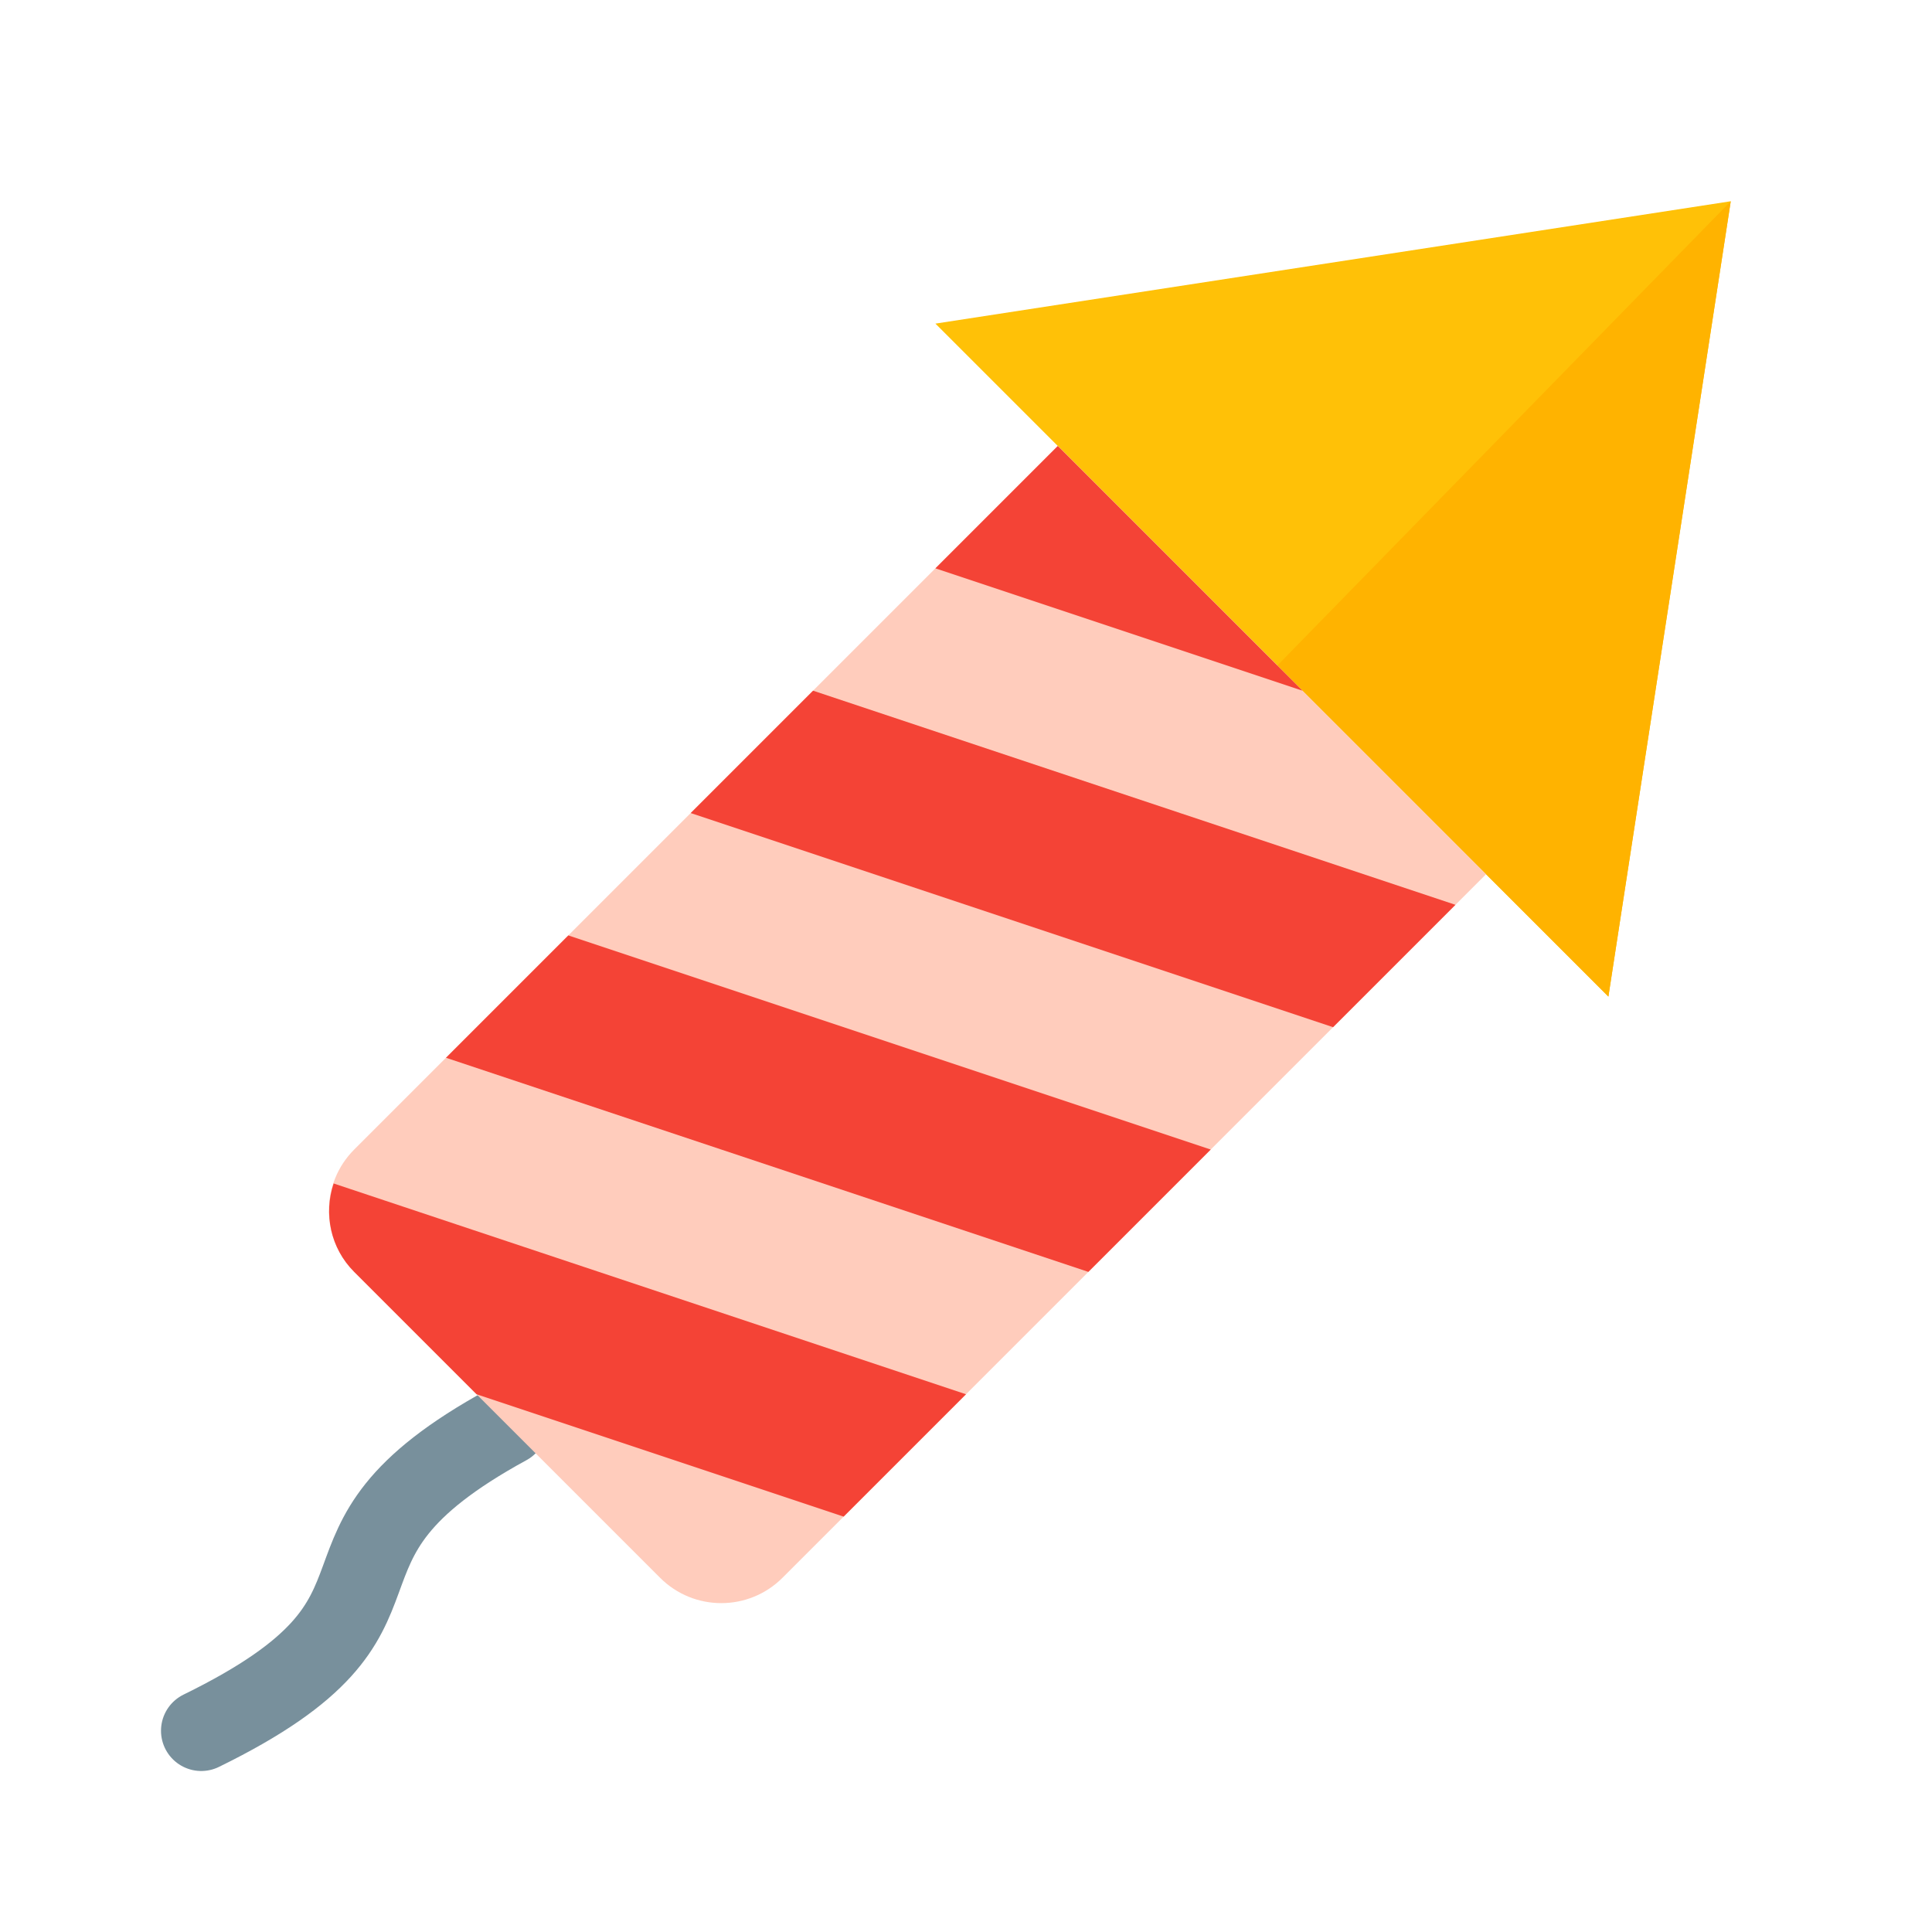
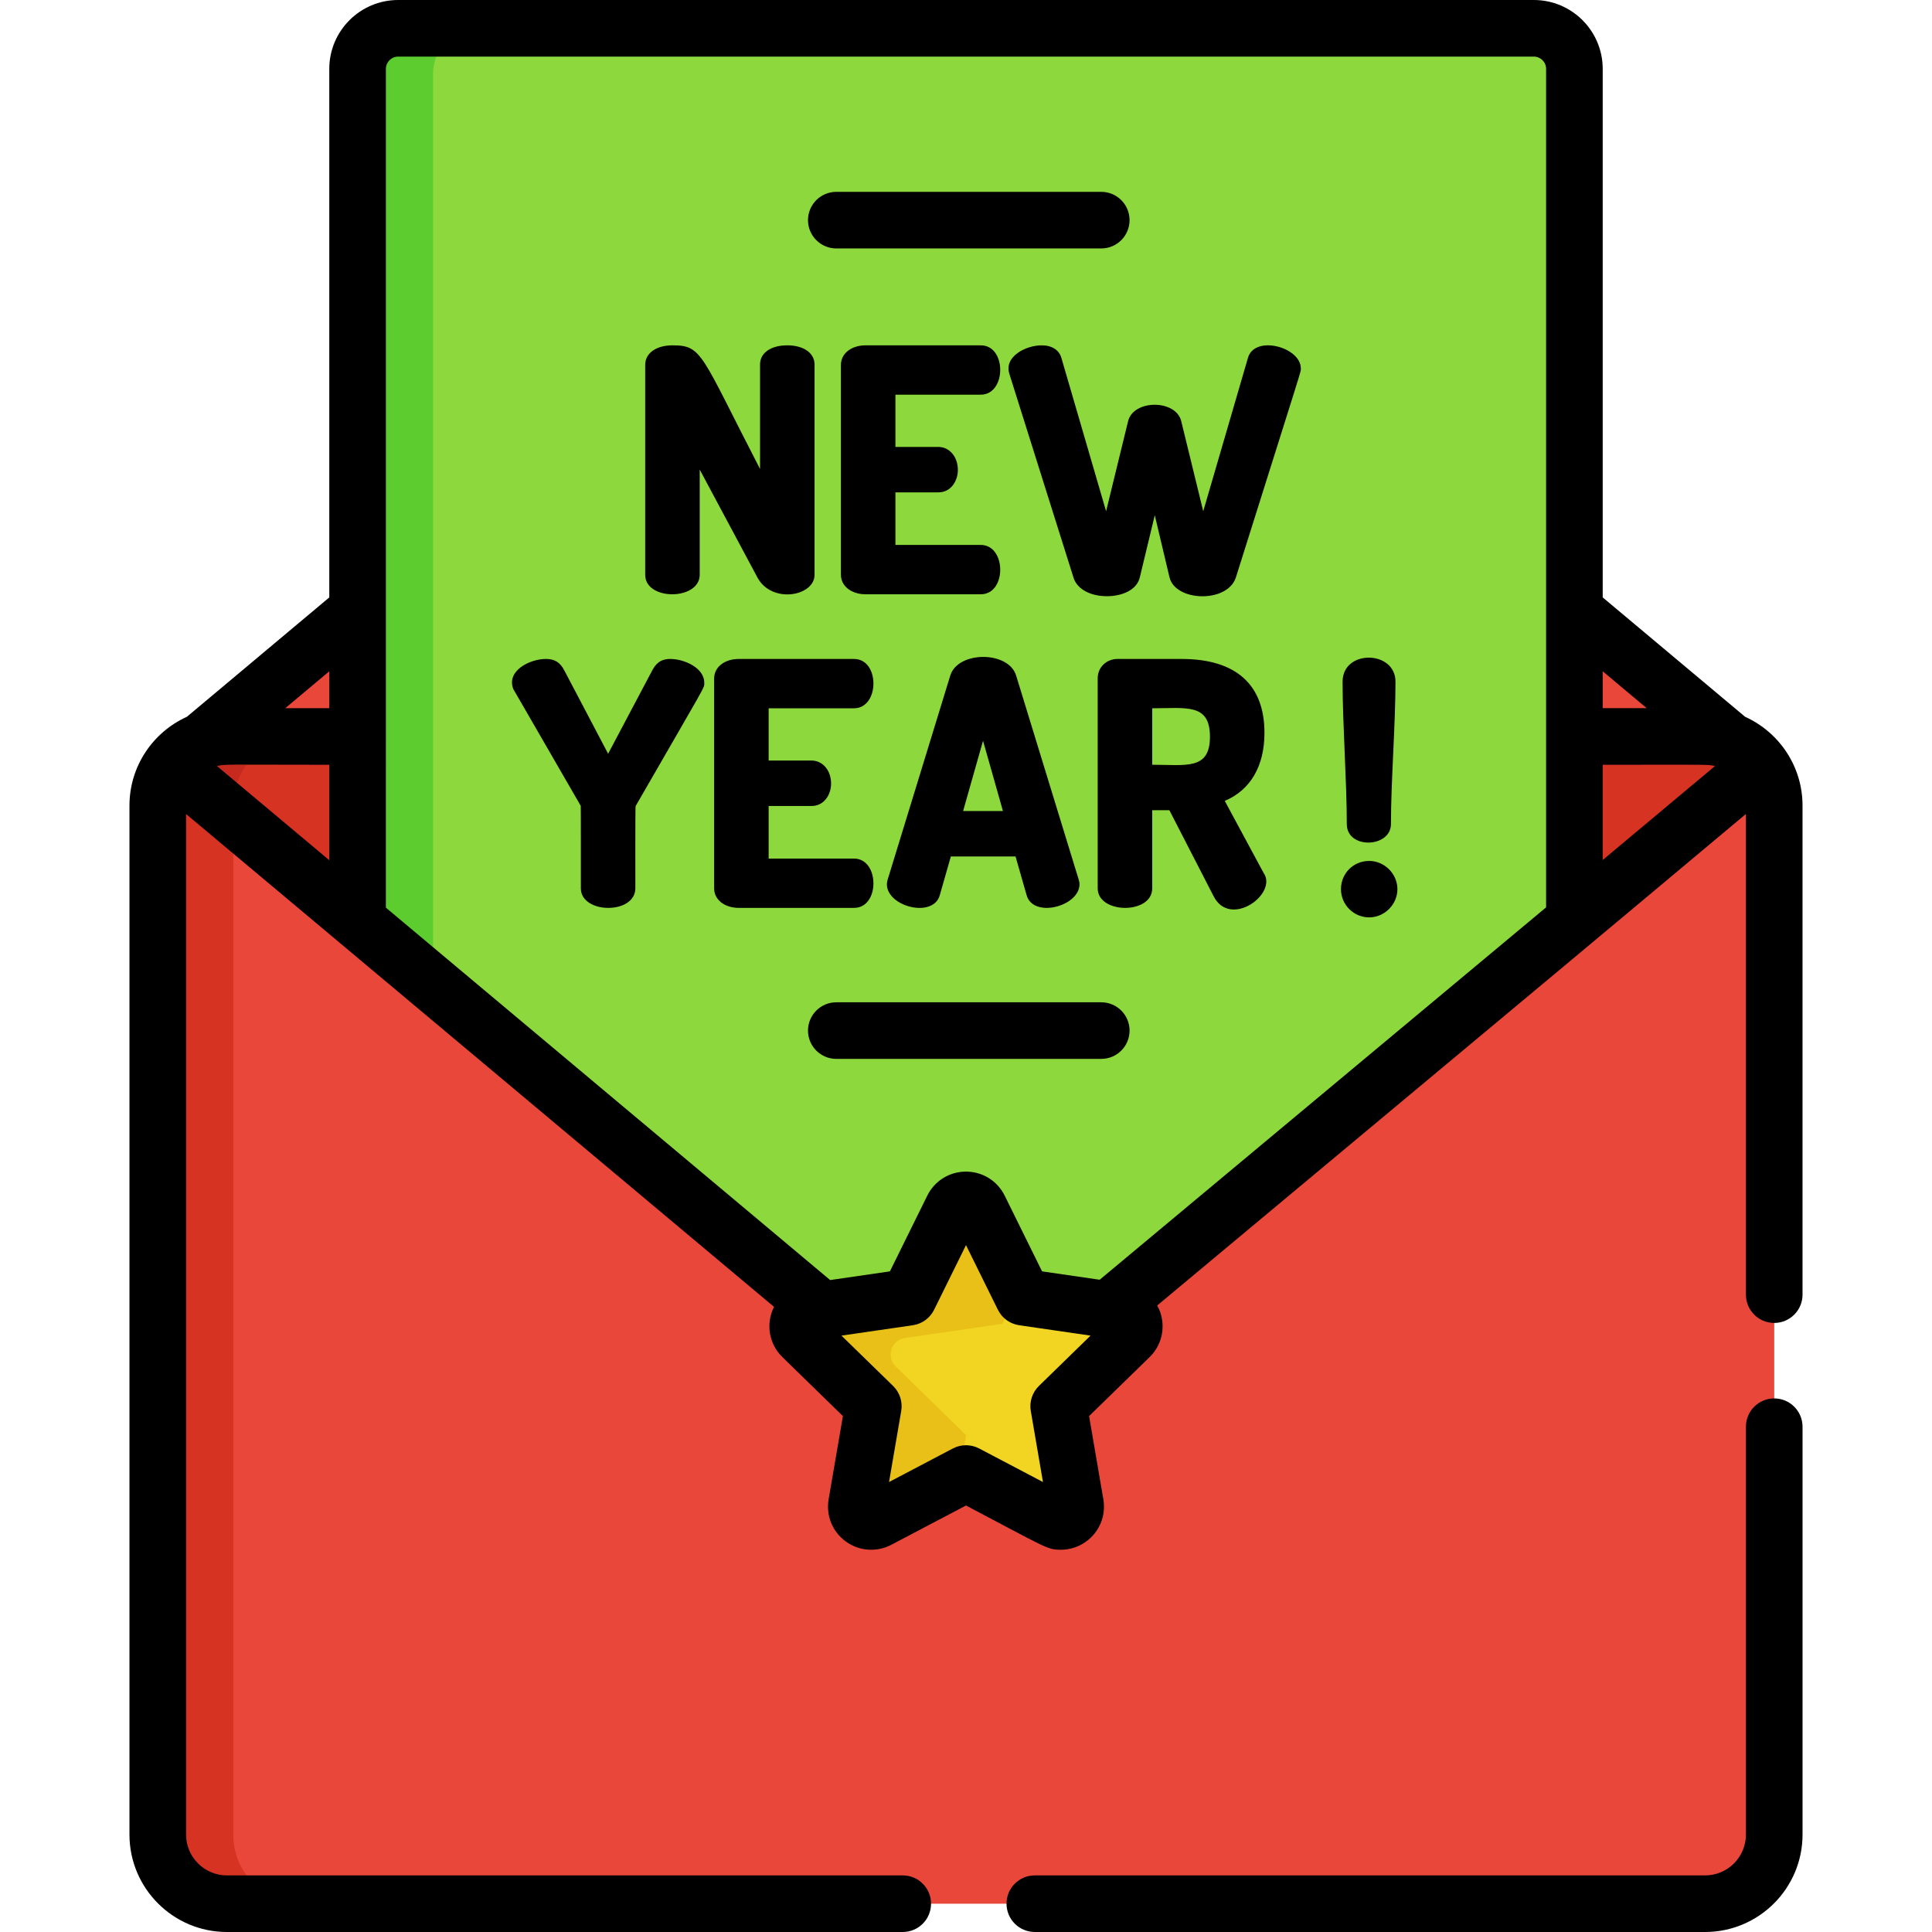
- <svg xmlns="http://www.w3.org/2000/svg" version="1.1" x="0px" y="0px" viewBox="0 0 48 48" style="enable-background:new 0 0 48 48;" xml:space="preserve" width="48" height="48">
-   <path style="fill:none;stroke:#78909C;stroke-width:2;stroke-linecap:round;stroke-miterlimit:10;" d="M5,43  c6.151-3.008,1.888-4.481,7.6-7.6" />
-   <polygon style="fill:#FFC107;" points="39.96,24.76 23.24,8.04 43,5 " />
-   <polygon style="fill:#FFB300;" points="39.96,24.76 31.735,16.535 43,5 " />
-   <path style="fill:#FFCCBC;" d="M16.4,39.2l-7.6-7.6c-0.839-0.839-0.839-2.201,0-3.04l17.48-17.48l10.64,10.64L19.44,39.2  C18.601,40.039,17.239,40.039,16.4,39.2z" />
+ <svg xmlns="http://www.w3.org/2000/svg" version="1.1" id="Capa_1" x="0px" y="0px" viewBox="0 0 512 512" style="enable-background:new 0 0 512 512;" xml:space="preserve">
  <g>
-     <path style="fill:#F44336;" d="M8.8,31.6l3.04,3.04l9.12,3.04L24,34.64L8.289,29.403C8.04,30.15,8.205,31.005,8.8,31.6z" />
-     <polygon style="fill:#F44336;" points="26.28,11.08 23.24,14.12 32.36,17.16 &#09;" />
-     <polygon style="fill:#F44336;" points="17.16,20.2 33.12,25.52 36.16,22.48 20.2,17.16 &#09;" />
-     <polygon style="fill:#F44336;" points="11.08,26.28 27.04,31.6 30.08,28.56 14.12,23.24 &#09;" />
+     <path style="fill:#EA473B;" d="M94.766,161.823l-41.296,34.616c4.317-1.688,3.844-1.267,41.296-1.267V161.823z" />
+     <path style="fill:#EA473B;" d="M417.233,161.823v33.35c37.496,0,36.977-0.421,41.296,1.266L417.233,161.823z" />
+     <path style="fill:#EA473B;" d="M451.874,195.172c-16.322,0-372.119,0-391.749,0c-10.115,0-18.315,8.2-18.315,18.315v272.698   c0,10.115,8.2,18.315,18.315,18.315h391.749c10.114,0,18.316-8.201,18.316-18.315V213.487   C470.189,203.372,461.988,195.172,451.874,195.172z" />
  </g>
+   <g>
+     <path style="fill:#D63322;" d="M61.811,486.183V213.487c0-10.114,8.2-18.315,18.315-18.315H60.125   c-10.115,0-18.315,8.2-18.315,18.315v272.698c0,10.115,8.2,18.315,18.315,18.315h20.001   C70.011,504.5,61.811,496.298,61.811,486.183z" />
+     <path style="fill:#D63322;" d="M94.766,195.172h-34.64c-6.051,0-11.403,2.949-14.737,7.477l49.378,41.39L94.766,195.172   L94.766,195.172z" />
+   </g>
+   <path style="fill:#C62A1E;" d="M45.388,202.649l16.423,13.766v-2.928c0-10.114,8.2-18.315,18.315-18.315H60.125  C54.206,195.172,48.781,198.041,45.388,202.649z" />
+   <path style="fill:#D63322;" d="M451.874,195.172h-34.641v48.8l0,0c0.053,0.094,0,0,0,0l49.378-41.324  C463.275,198.12,457.925,195.172,451.874,195.172z" />
+   <path style="fill:#8DD83D;" d="M406.485,7.5h-300.97c-5.936,0-10.749,4.813-10.749,10.75v225.788l122.992,103.095l23.06-3.351  l11.644-23.593c1.441-2.922,5.63-2.928,7.07,0l11.646,23.593l22.479,3.267l123.573-103.077V18.25  C417.233,12.314,412.421,7.5,406.485,7.5z" />
+   <path style="fill:#5CCC2E;" d="M114.767,19.469c0-6.609,5.358-11.969,11.967-11.969h-21.219c-5.936,0-10.749,4.813-10.749,10.75  v225.788l20.001,16.766C114.767,260.804,114.767,19.469,114.767,19.469z" />
+   <path style="fill:#F2D422;" d="M297.288,347.071l-25.777-3.745l-11.529-23.356c-1.625-3.302-6.34-3.3-7.967-0.001l-11.528,23.357  l-25.778,3.745c-3.641,0.529-5.099,5.008-2.464,7.579l18.655,18.182l-4.403,25.673c-0.289,1.679,0.388,3.344,1.767,4.346  c0.764,0.556,1.667,0.849,2.612,0.849c0.717,0,1.431-0.176,2.066-0.51l23.055-12.123l23.057,12.123  c3.187,1.676,7.077-0.997,6.444-4.685l-4.403-25.673l18.655-18.182C302.386,352.08,300.932,347.6,297.288,347.071z" />
+   <path style="fill:#E8C018;" d="M256.031,380.333l-18.655-18.182c-1.22-1.191-1.65-2.936-1.123-4.556  c0.526-1.619,1.9-2.778,3.586-3.023l25.778-3.745l4.797-9.723l-10.432-21.135c-1.625-3.302-6.34-3.3-7.967-0.001l-11.528,23.357  l-25.778,3.745c-3.641,0.529-5.099,5.008-2.464,7.579l18.655,18.182l-4.403,25.673c-0.289,1.679,0.388,3.344,1.767,4.346  c0.764,0.556,1.667,0.849,2.612,0.849c0.717,0,1.431-0.176,2.066-0.51l21.066-11.077L256.031,380.333z" />
+   <path d="M185.431,152.323v-27.881l15.335,28.674c3.821,6.969,15.099,4.89,15.099-0.793V96.598c0-3.039-2.901-5.079-7.222-5.079  c-4.388,0-7.222,1.993-7.222,5.079v27.686c-15.778-30.493-15.23-32.765-23.213-32.765c-4.32,0-7.223,2.075-7.223,5.165v55.64  C170.983,159.288,185.431,159.136,185.431,152.323z" />
+   <path d="M259.912,104.592c6.825,0,6.929-13.074,0-13.074h-30.521c-3.787,0-6.537,2.172-6.537,5.165v55.64  c0,2.992,2.75,5.166,6.537,5.166h30.521c6.934,0,6.823-13.075,0-13.075h-22.612v-13.932h11.381c3.355,0,5.164-3.058,5.164-5.936  c0-3.482-2.221-6.107-5.164-6.107h-11.381v-13.847L259.912,104.592L259.912,104.592z" />
+   <path d="M293.127,135.487l-11.81-40.508c-0.578-2.199-2.502-3.46-5.283-3.46c-4.193,0-10.073,2.995-8.519,7.632l16.97,53.903  c0.9,3.007,4.381,4.948,8.868,4.948c3.482,0,7.854-1.322,8.72-5.035l3.955-16.433l3.893,16.422  c1.526,6.526,15.313,6.937,17.585,0.12c18.316-58.181,17.224-54.378,17.224-55.449c0-5.684-12.383-8.994-14.038-2.691l-11.821,40.55  l-5.822-23.841c-1.401-5.836-12.697-5.839-14.097-0.007L293.127,135.487z" />
+   <path d="M177.615,174.63c-2.774,0-3.946,1.493-4.803,3.106l-11.653,22.014l-11.56-21.98c-1.102-2.201-2.567-3.141-4.905-3.141  c-4.382,0-10.569,3.188-8.651,8.002c0.016,0.027,17.846,30.901,17.862,30.928c0.042,0.179,0.027,21.692,0.027,21.876  c0,3.391,3.633,5.164,7.222,5.164c4.251,0,7.22-2.124,7.22-5.164c0-0.195-0.037-21.638,0.066-21.804  c19.235-33.417,18.197-31.153,18.197-32.723C186.639,177.019,181.384,174.63,177.615,174.63z" />
+   <path d="M226.312,227.528h-22.613v-13.933h11.383c3.354,0,5.164-3.059,5.164-5.937c0-3.482-2.22-6.108-5.164-6.108h-11.383v-13.847  h22.613c6.834,0,6.923-13.073,0-13.073h-30.521c-3.787,0-6.536,2.172-6.536,5.164v55.642c0,2.992,2.749,5.164,6.536,5.164h30.521  C233.252,240.601,233.13,227.528,226.312,227.528z" />
+   <path d="M249.069,237.174l2.916-10.206h17.144l2.908,10.173c1.662,6.351,14.048,3.097,14.048-2.82c0-0.416-0.092-0.764-0.172-1.07  l-16.616-54.187c-1.996-6.654-15.496-6.603-17.474-0.01c-0.051,0.165-16.531,53.868-16.578,54.034  c-0.115,0.464-0.214,0.863-0.214,1.232C235.031,240.342,247.43,243.419,249.069,237.174z M260.515,196.307l5.275,18.617h-10.552  L260.515,196.307z" />
+   <path d="M324.574,212.243c6.805-2.871,10.522-9.204,10.522-18.046c0-12.802-7.596-19.567-21.968-19.567h-16.978  c-2.941,0-5.248,2.23-5.248,5.079v55.727c0,6.814,14.444,6.956,14.444,0v-20.727h4.545l11.704,22.75  c4.37,8.74,17.194-0.631,13.245-6.172L324.574,212.243z M305.345,202.664v-14.962c9.004,0,15.304-1.397,15.304,7.523  C320.649,204.156,314.343,202.664,305.345,202.664z" />
+   <path d="M362.851,243.115c4.053,0,7.479-3.425,7.479-7.479c0-4.055-3.426-7.479-7.479-7.479c-4.193,0-7.48,3.286-7.48,7.479  C355.371,239.761,358.728,243.115,362.851,243.115z" />
+   <path d="M356.916,218.374c0,6.782,11.7,6.33,11.7,0c0-11.201,1.201-26.398,1.201-37.723c0-8.381-14.017-8.601-14.017,0  C355.801,191.954,356.916,207.18,356.916,218.374z" />
+   <path d="M221.627,65.841h70.219c4.143,0,7.5-3.357,7.5-7.5s-3.357-7.5-7.5-7.5h-70.219c-4.142,0-7.5,3.357-7.5,7.5  C214.127,62.483,217.485,65.841,221.627,65.841z" />
+   <path d="M291.847,280.617c4.143,0,7.5-3.358,7.5-7.5c0-4.143-3.357-7.5-7.5-7.5h-70.219c-4.142,0-7.5,3.357-7.5,7.5  c0,4.142,3.358,7.5,7.5,7.5H291.847z" />
+   <path d="M470.189,370.595c-4.143,0-7.5,3.357-7.5,7.5v108.088c0,5.963-4.852,10.815-10.815,10.815H274.239  c-4.143,0-7.5,3.357-7.5,7.5s3.357,7.5,7.5,7.5h177.636c14.235,0,25.816-11.581,25.816-25.816V378.096  C477.69,373.954,474.333,370.595,470.189,370.595z" />
+   <path d="M462.475,189.958l-37.74-31.636V18.25C424.734,8.186,416.547,0,406.485,0H105.515c-10.063,0-18.25,8.186-18.25,18.25  v140.072l-37.739,31.635c-8.963,4.053-15.217,13.072-15.217,23.529v272.698C34.309,500.419,45.89,512,60.125,512h179.111  c4.143,0,7.5-3.357,7.5-7.5s-3.357-7.5-7.5-7.5H60.125c-5.963,0-10.815-4.852-10.815-10.815v-270.46l40.637,34.062l115.179,96.545  c-2.277,4.571-1.315,9.871,2.233,13.332l16.019,15.613l-3.78,22.039c-0.745,4.325,0.999,8.617,4.549,11.197  c3.658,2.66,8.344,2.822,12.053,0.873l19.797-10.41c21.333,11.216,21.467,11.724,25.122,11.724c2.428,0,4.75-0.754,6.728-2.186  c3.549-2.579,5.293-6.868,4.551-11.192l-3.78-22.045l16.022-15.615c3.142-3.064,4.249-7.56,2.893-11.727  c-0.226-0.694-0.531-1.342-0.871-1.965c133.63-111.466,99.524-82.973,156.026-130.26v127.384c0,4.143,3.357,7.5,7.5,7.5  c4.143,0,7.5-3.357,7.5-7.5V213.485C477.69,203.029,471.436,194.011,462.475,189.958z M436.395,187.671h-11.662v-9.775  L436.395,187.671z M87.265,227.964L57.5,203.016c2.2-0.563,1.976-0.344,29.765-0.344V227.964z M87.265,177.897v9.775H75.605  L87.265,177.897z M102.266,18.25c0-1.792,1.457-3.249,3.248-3.249h300.97c1.791,0,3.248,1.457,3.248,3.249  c0,6.356,0,217.602,0,222.21l-118.307,98.685l-15.266-2.219l-9.896-20.047c-1.938-3.94-5.871-6.389-10.267-6.389  c-4.389,0-8.322,2.445-10.262,6.379l-9.899,20.057l-15.836,2.301l-117.737-98.69C102.266,234.158,102.266,21.496,102.266,18.25z   M275.327,367.286c-1.769,1.724-2.575,4.206-2.157,6.639l3.229,18.827l-16.908-8.89c-2.185-1.148-4.795-1.148-6.98,0l-16.907,8.891  l3.229-18.828c0.417-2.433-0.39-4.915-2.157-6.639l-13.681-13.334l18.905-2.747c2.442-0.354,4.555-1.889,5.647-4.103L256,329.973  l8.454,17.129c1.093,2.214,3.204,3.748,5.647,4.103l18.905,2.747L275.327,367.286z M424.734,202.672  c28.531,0,27.855-0.131,29.754,0.34l-29.754,24.901V202.672z" />
+   <g>
+ </g>
+   <g>
+ </g>
+   <g>
+ </g>
+   <g>
+ </g>
+   <g>
+ </g>
+   <g>
+ </g>
+   <g>
+ </g>
+   <g>
+ </g>
+   <g>
+ </g>
+   <g>
+ </g>
+   <g>
+ </g>
+   <g>
+ </g>
+   <g>
+ </g>
+   <g>
+ </g>
+   <g>
+ </g>
</svg>
